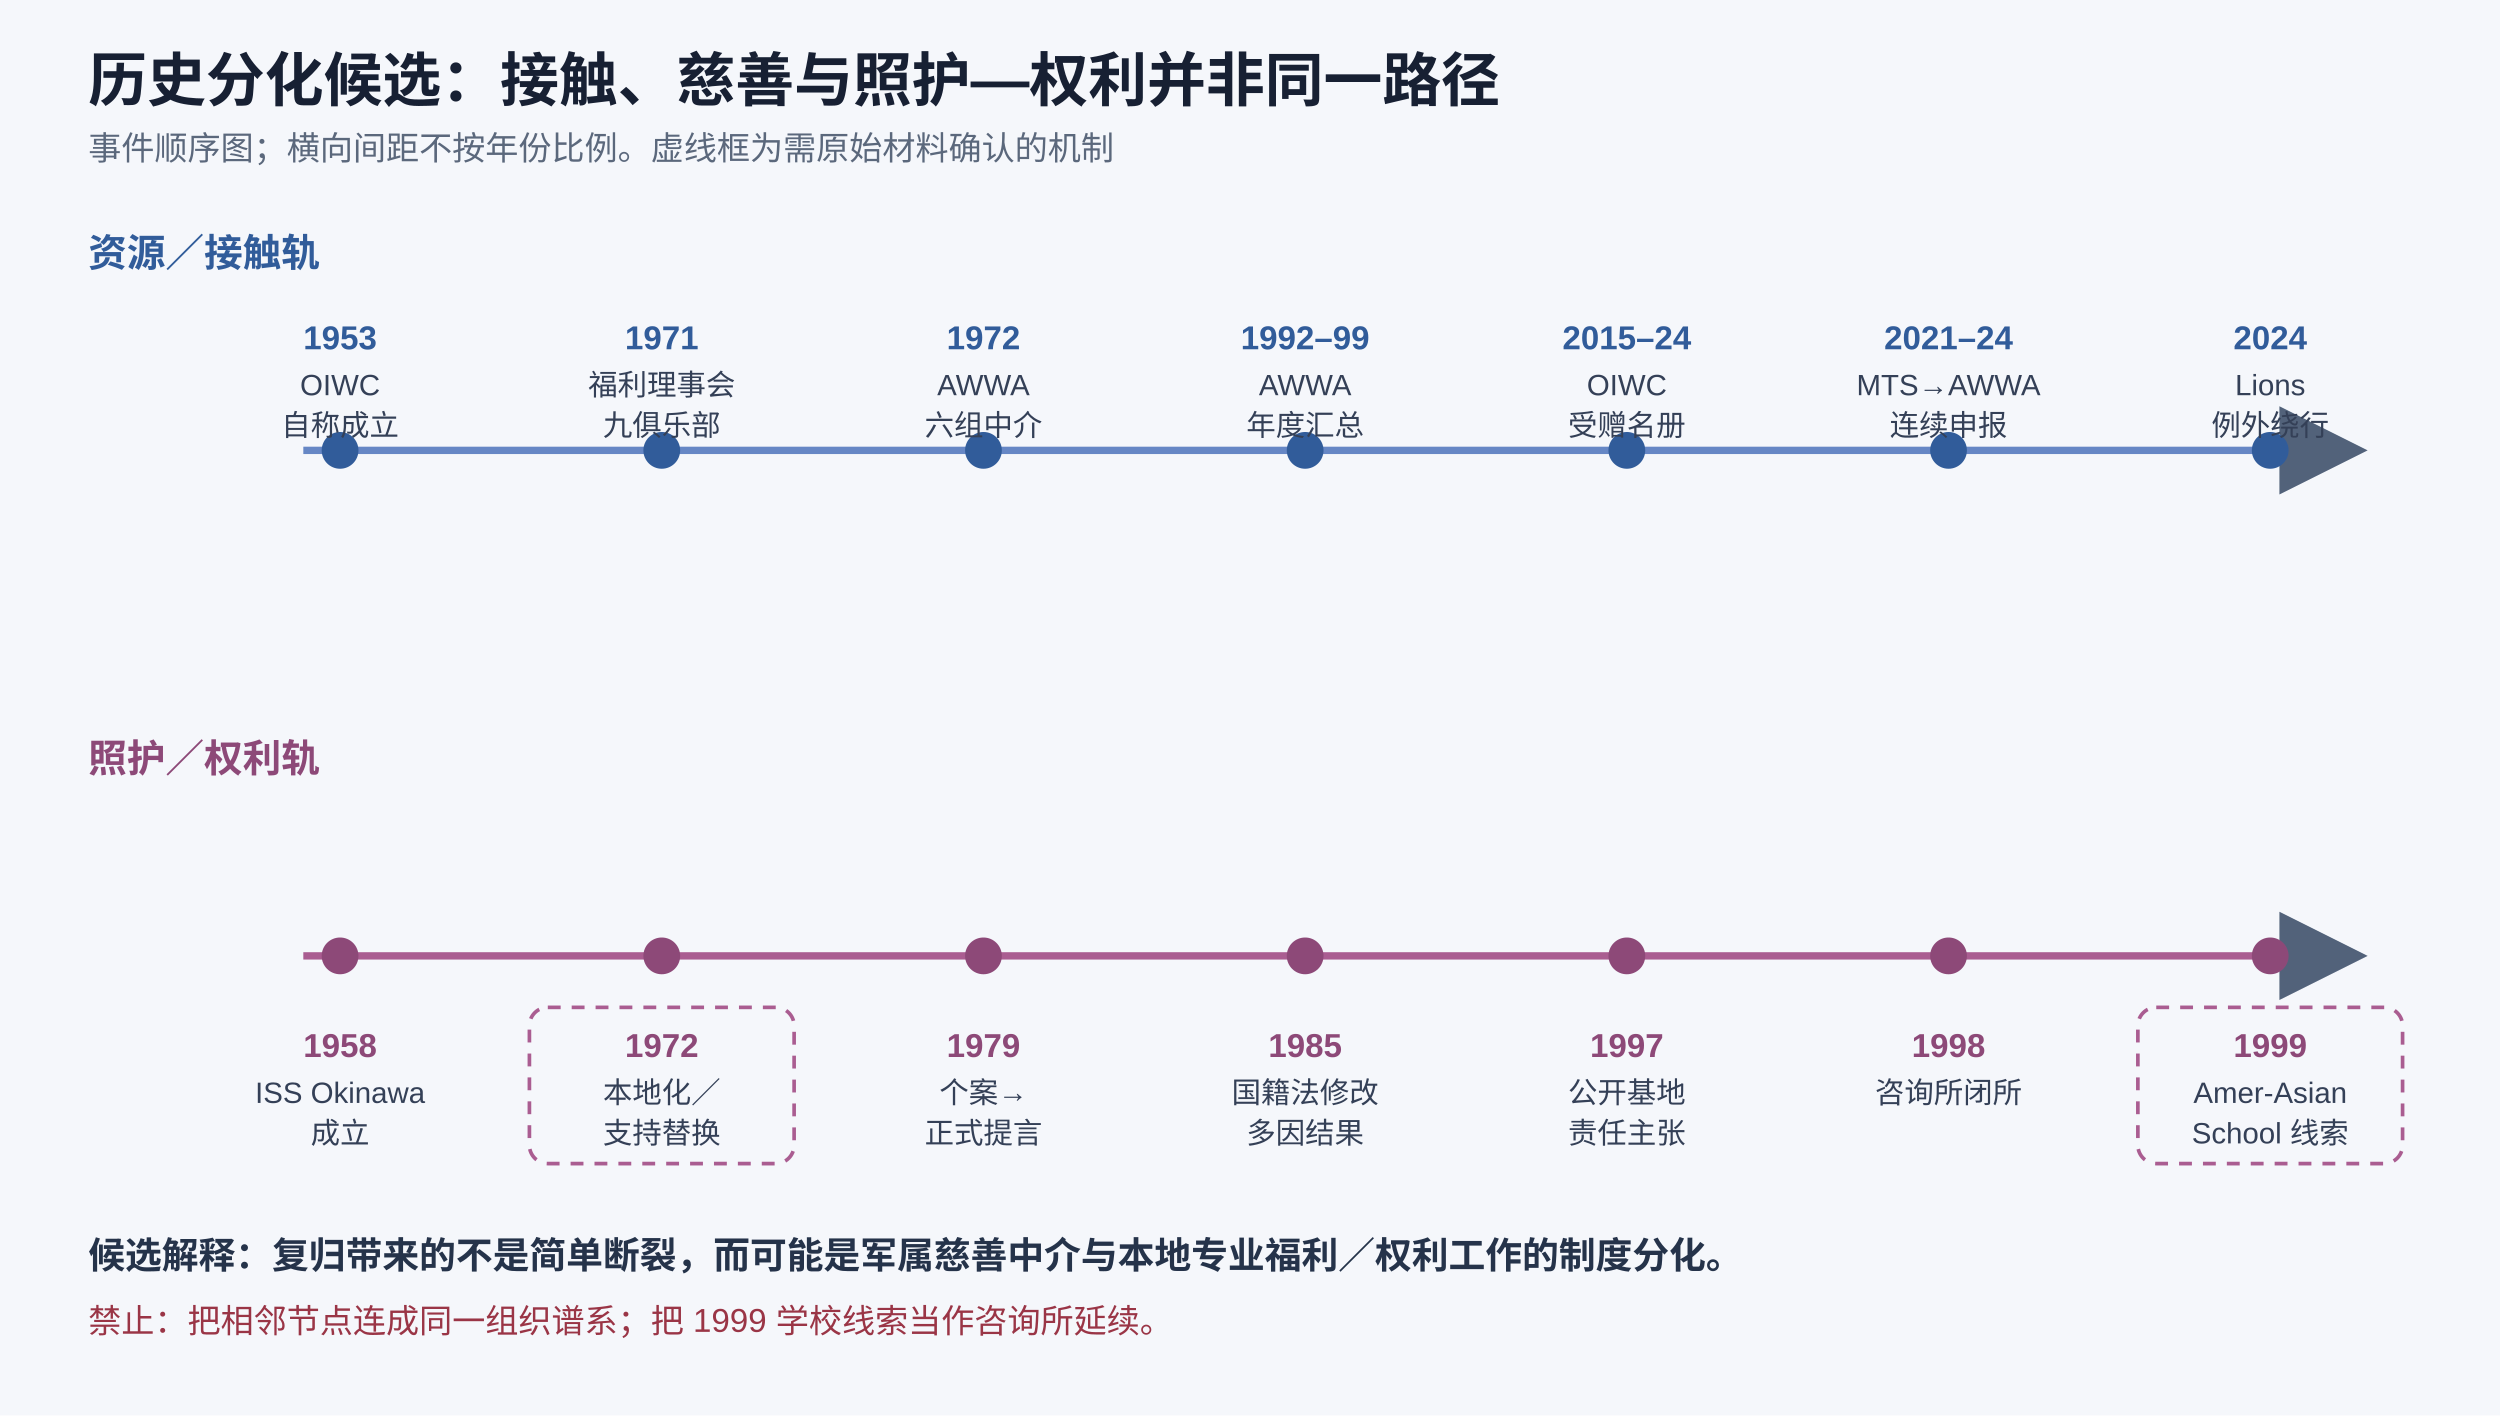
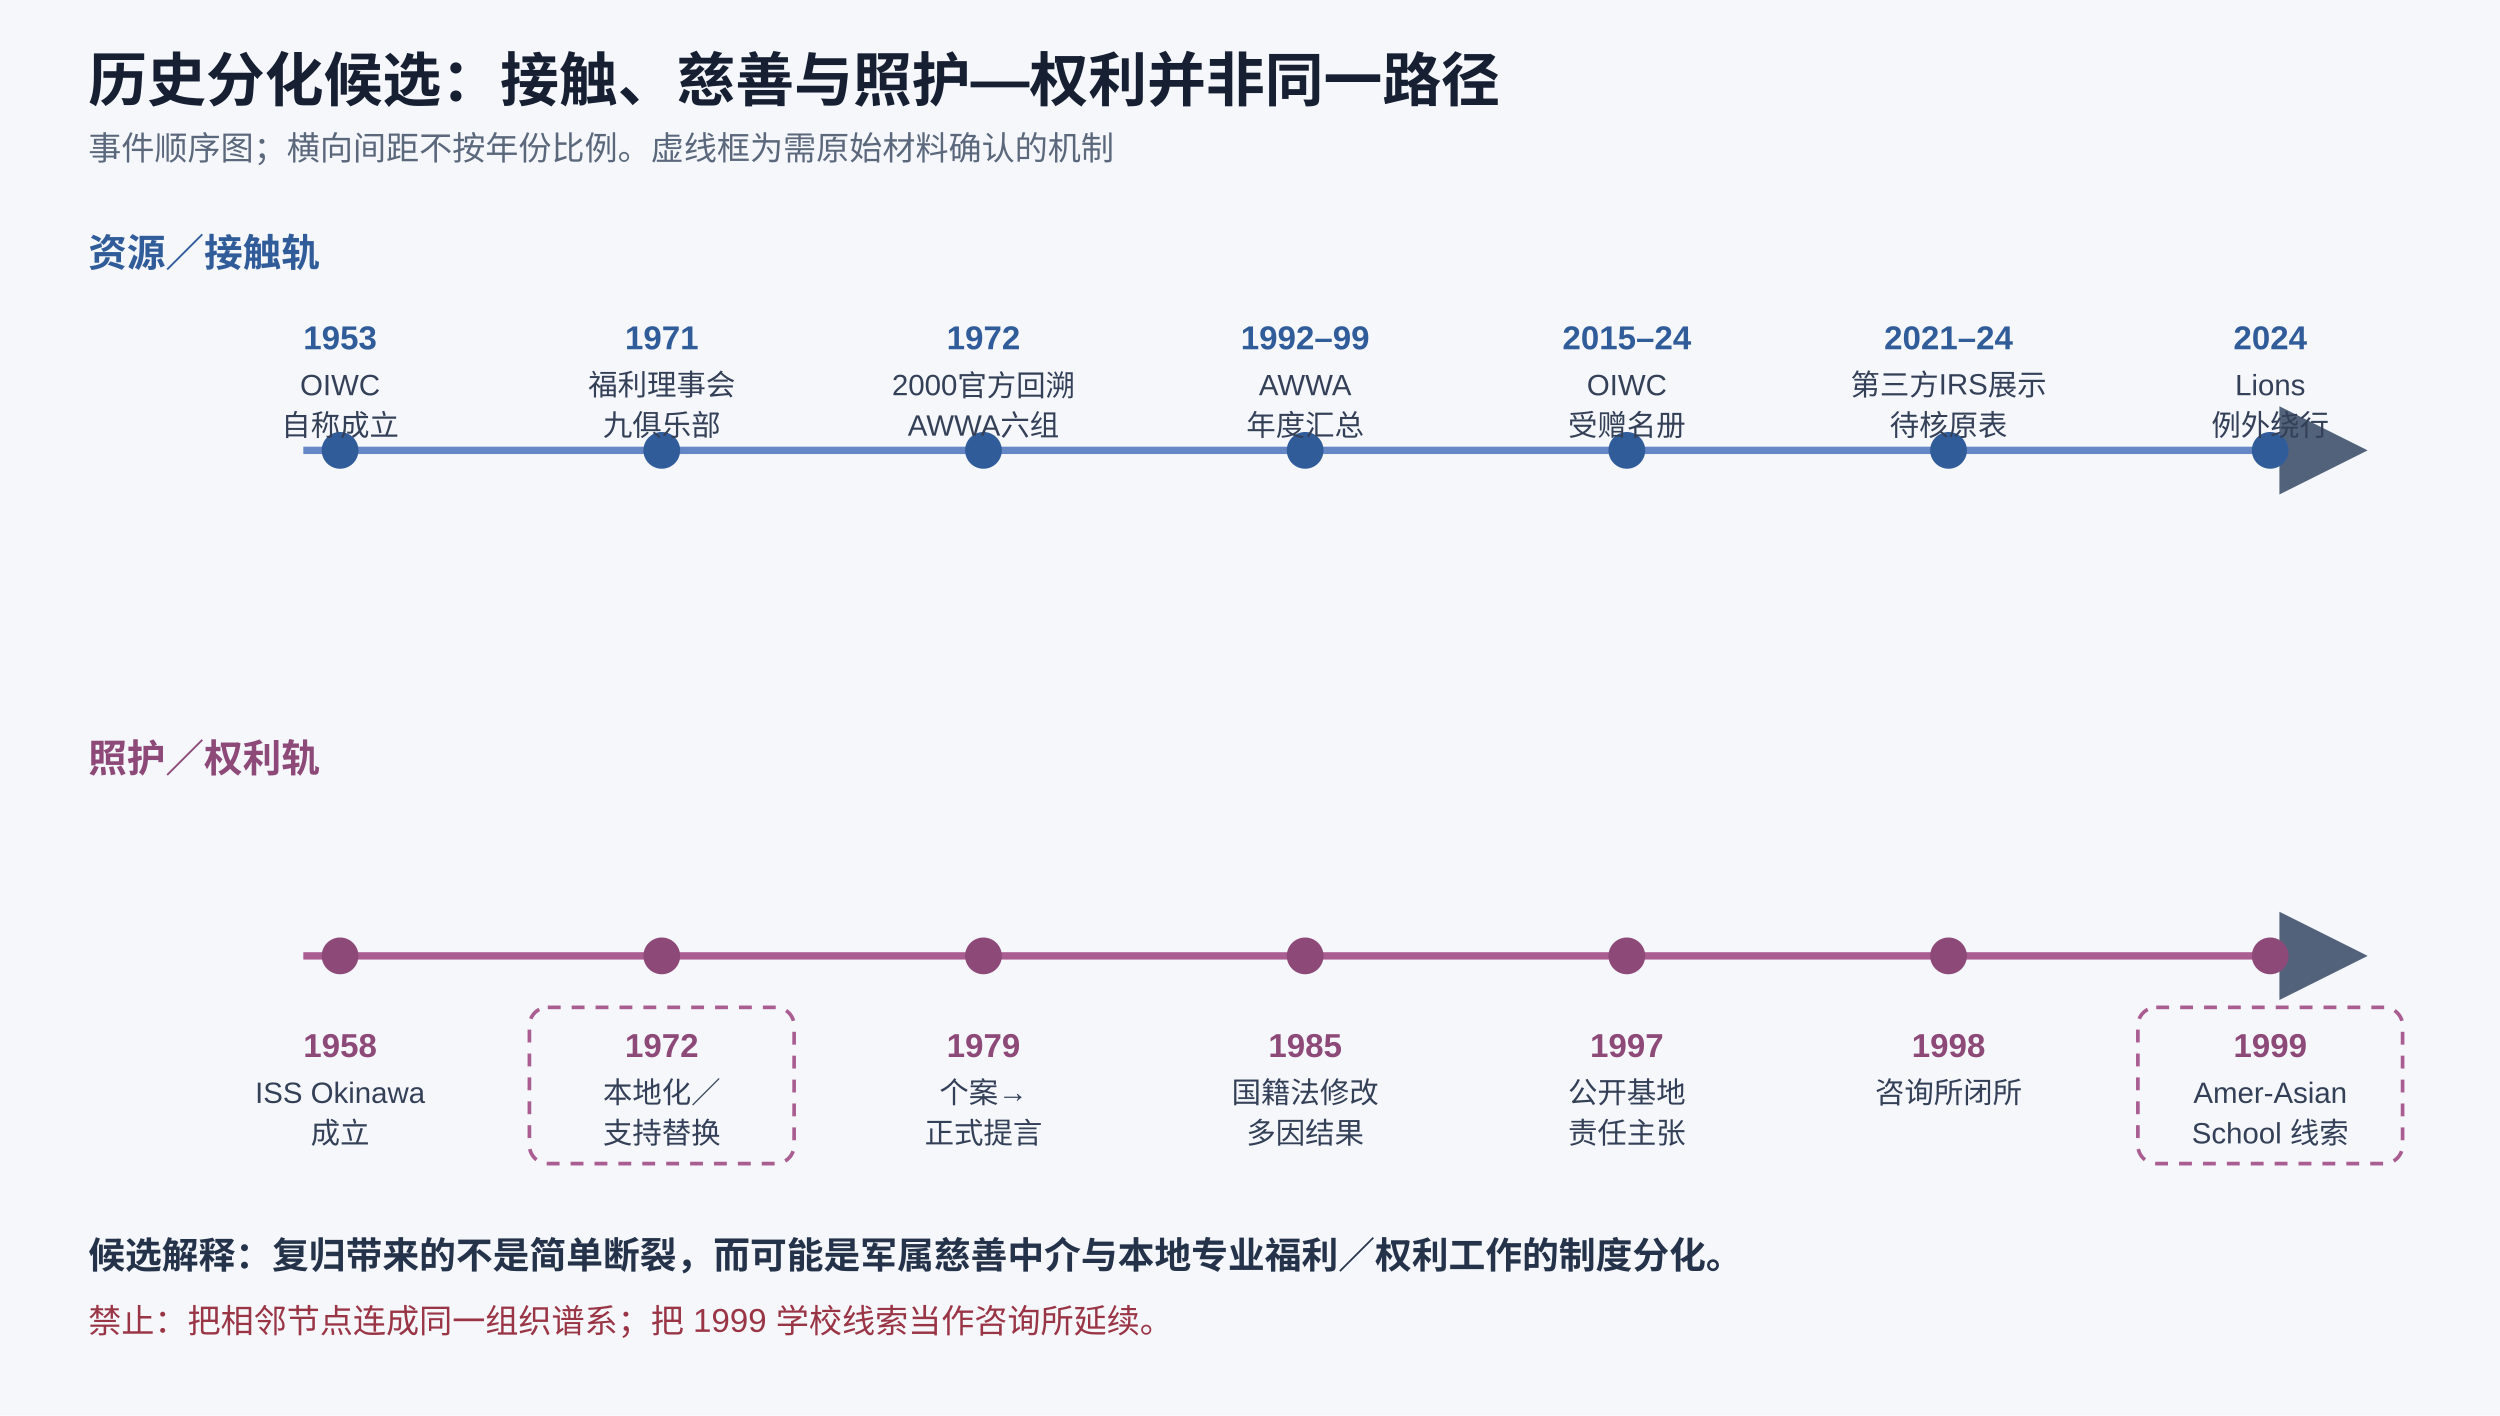
<svg xmlns="http://www.w3.org/2000/svg" width="1360" height="770" viewBox="0 0 1360 770">
  <defs>
    <marker id="arrow" markerWidth="12" markerHeight="12" refX="10" refY="6" orient="auto">
      <path d="M0,0 L12,6 L0,12 z" fill="#52627a" />
    </marker>
  </defs>
  <rect width="1360" height="770" fill="#f5f7fb" />
  <text x="48" y="55" font-family="Arial, Noto Sans CJK SC, sans-serif" font-size="32" font-weight="700" fill="#172033" text-anchor="start">历史分化候选：接触、慈善与照护—权利并非同一路径</text>
  <text x="48" y="87" font-family="Arial, Noto Sans CJK SC, sans-serif" font-size="18" font-weight="400" fill="#5b687c" text-anchor="start">事件顺序图；横向间距不按年份比例。虚线框为需原始材料确认的机制</text>
  <text x="48" y="145" font-family="Arial, Noto Sans CJK SC, sans-serif" font-size="21" font-weight="700" fill="#315c9a" text-anchor="start">资源／接触轨</text>
  <text x="48" y="420" font-family="Arial, Noto Sans CJK SC, sans-serif" font-size="21" font-weight="700" fill="#8d4978" text-anchor="start">照护／权利轨</text>
  <line x1="165" y1="245" x2="1280" y2="245" stroke="#6687c5" stroke-width="4" marker-end="url(#arrow)" />
  <line x1="165" y1="520" x2="1280" y2="520" stroke="#aa5d91" stroke-width="4" marker-end="url(#arrow)" />
  <circle cx="185" cy="245" r="10" fill="#315c9a" />
  <text x="185" y="190" font-family="Arial, Noto Sans CJK SC, sans-serif" font-size="18" font-weight="700" fill="#315c9a" text-anchor="middle">1953</text>
  <text x="185" y="215" font-family="Arial, Noto Sans CJK SC, sans-serif" font-size="16" font-weight="400" fill="#344057" text-anchor="middle">OIWC</text>
  <text x="185" y="237" font-family="Arial, Noto Sans CJK SC, sans-serif" font-size="16" font-weight="400" fill="#344057" text-anchor="middle">自称成立</text>
  <circle cx="360" cy="245" r="10" fill="#315c9a" />
  <text x="360" y="190" font-family="Arial, Noto Sans CJK SC, sans-serif" font-size="18" font-weight="700" fill="#315c9a" text-anchor="middle">1971</text>
  <text x="360" y="215" font-family="Arial, Noto Sans CJK SC, sans-serif" font-size="16" font-weight="400" fill="#344057" text-anchor="middle">福利理事会</text>
  <text x="360" y="237" font-family="Arial, Noto Sans CJK SC, sans-serif" font-size="16" font-weight="400" fill="#344057" text-anchor="middle">九俱乐部</text>
  <circle cx="535" cy="245" r="10" fill="#315c9a" />
  <text x="535" y="190" font-family="Arial, Noto Sans CJK SC, sans-serif" font-size="18" font-weight="700" fill="#315c9a" text-anchor="middle">1972</text>
-   <text x="535" y="215" font-family="Arial, Noto Sans CJK SC, sans-serif" font-size="16" font-weight="400" fill="#344057" text-anchor="middle">AWWA</text>
-   <text x="535" y="237" font-family="Arial, Noto Sans CJK SC, sans-serif" font-size="16" font-weight="400" fill="#344057" text-anchor="middle">六组中介</text>
+   <text x="535" y="215" font-family="Arial, Noto Sans CJK SC, sans-serif" font-size="16" font-weight="400" fill="#344057" text-anchor="middle">2000官方回溯</text>
+   <text x="535" y="237" font-family="Arial, Noto Sans CJK SC, sans-serif" font-size="16" font-weight="400" fill="#344057" text-anchor="middle">AWWA六组</text>
  <circle cx="710" cy="245" r="10" fill="#315c9a" />
  <text x="710" y="190" font-family="Arial, Noto Sans CJK SC, sans-serif" font-size="18" font-weight="700" fill="#315c9a" text-anchor="middle">1992–99</text>
  <text x="710" y="215" font-family="Arial, Noto Sans CJK SC, sans-serif" font-size="16" font-weight="400" fill="#344057" text-anchor="middle">AWWA</text>
  <text x="710" y="237" font-family="Arial, Noto Sans CJK SC, sans-serif" font-size="16" font-weight="400" fill="#344057" text-anchor="middle">年度汇总</text>
  <circle cx="885" cy="245" r="10" fill="#315c9a" />
  <text x="885" y="190" font-family="Arial, Noto Sans CJK SC, sans-serif" font-size="18" font-weight="700" fill="#315c9a" text-anchor="middle">2015–24</text>
  <text x="885" y="215" font-family="Arial, Noto Sans CJK SC, sans-serif" font-size="16" font-weight="400" fill="#344057" text-anchor="middle">OIWC</text>
  <text x="885" y="237" font-family="Arial, Noto Sans CJK SC, sans-serif" font-size="16" font-weight="400" fill="#344057" text-anchor="middle">受赠名册</text>
  <circle cx="1060" cy="245" r="10" fill="#315c9a" />
  <text x="1060" y="190" font-family="Arial, Noto Sans CJK SC, sans-serif" font-size="18" font-weight="700" fill="#315c9a" text-anchor="middle">2021–24</text>
-   <text x="1060" y="215" font-family="Arial, Noto Sans CJK SC, sans-serif" font-size="16" font-weight="400" fill="#344057" text-anchor="middle">MTS→AWWA</text>
-   <text x="1060" y="237" font-family="Arial, Noto Sans CJK SC, sans-serif" font-size="16" font-weight="400" fill="#344057" text-anchor="middle">连续申报</text>
+   <text x="1060" y="215" font-family="Arial, Noto Sans CJK SC, sans-serif" font-size="16" font-weight="400" fill="#344057" text-anchor="middle">第三方IRS展示</text>
+   <text x="1060" y="237" font-family="Arial, Noto Sans CJK SC, sans-serif" font-size="16" font-weight="400" fill="#344057" text-anchor="middle">待核原表</text>
  <circle cx="1235" cy="245" r="10" fill="#315c9a" />
  <text x="1235" y="190" font-family="Arial, Noto Sans CJK SC, sans-serif" font-size="18" font-weight="700" fill="#315c9a" text-anchor="middle">2024</text>
  <text x="1235" y="215" font-family="Arial, Noto Sans CJK SC, sans-serif" font-size="16" font-weight="400" fill="#344057" text-anchor="middle">Lions</text>
  <text x="1235" y="237" font-family="Arial, Noto Sans CJK SC, sans-serif" font-size="16" font-weight="400" fill="#344057" text-anchor="middle">例外绕行</text>
  <circle cx="185" cy="520" r="10" fill="#8d4978" />
  <text x="185" y="575" font-family="Arial, Noto Sans CJK SC, sans-serif" font-size="18" font-weight="700" fill="#8d4978" text-anchor="middle">1958</text>
  <text x="185" y="600" font-family="Arial, Noto Sans CJK SC, sans-serif" font-size="16" font-weight="400" fill="#344057" text-anchor="middle">ISS Okinawa</text>
  <text x="185" y="622" font-family="Arial, Noto Sans CJK SC, sans-serif" font-size="16" font-weight="400" fill="#344057" text-anchor="middle">成立</text>
  <circle cx="360" cy="520" r="10" fill="#8d4978" />
  <text x="360" y="575" font-family="Arial, Noto Sans CJK SC, sans-serif" font-size="18" font-weight="700" fill="#8d4978" text-anchor="middle">1972</text>
  <text x="360" y="600" font-family="Arial, Noto Sans CJK SC, sans-serif" font-size="16" font-weight="400" fill="#344057" text-anchor="middle">本地化／</text>
  <text x="360" y="622" font-family="Arial, Noto Sans CJK SC, sans-serif" font-size="16" font-weight="400" fill="#344057" text-anchor="middle">支持替换</text>
  <rect x="288" y="548" width="144" height="85" rx="10" fill="none" stroke="#aa5d91" stroke-width="2" stroke-dasharray="7 6" />
  <circle cx="535" cy="520" r="10" fill="#8d4978" />
  <text x="535" y="575" font-family="Arial, Noto Sans CJK SC, sans-serif" font-size="18" font-weight="700" fill="#8d4978" text-anchor="middle">1979</text>
  <text x="535" y="600" font-family="Arial, Noto Sans CJK SC, sans-serif" font-size="16" font-weight="400" fill="#344057" text-anchor="middle">个案→</text>
  <text x="535" y="622" font-family="Arial, Noto Sans CJK SC, sans-serif" font-size="16" font-weight="400" fill="#344057" text-anchor="middle">正式提言</text>
  <circle cx="710" cy="520" r="10" fill="#8d4978" />
  <text x="710" y="575" font-family="Arial, Noto Sans CJK SC, sans-serif" font-size="18" font-weight="700" fill="#8d4978" text-anchor="middle">1985</text>
  <text x="710" y="600" font-family="Arial, Noto Sans CJK SC, sans-serif" font-size="16" font-weight="400" fill="#344057" text-anchor="middle">国籍法修改</text>
  <text x="710" y="622" font-family="Arial, Noto Sans CJK SC, sans-serif" font-size="16" font-weight="400" fill="#344057" text-anchor="middle">多因结果</text>
  <circle cx="885" cy="520" r="10" fill="#8d4978" />
  <text x="885" y="575" font-family="Arial, Noto Sans CJK SC, sans-serif" font-size="18" font-weight="700" fill="#8d4978" text-anchor="middle">1997</text>
  <text x="885" y="600" font-family="Arial, Noto Sans CJK SC, sans-serif" font-size="16" font-weight="400" fill="#344057" text-anchor="middle">公开基地</text>
  <text x="885" y="622" font-family="Arial, Noto Sans CJK SC, sans-serif" font-size="16" font-weight="400" fill="#344057" text-anchor="middle">责任主张</text>
  <circle cx="1060" cy="520" r="10" fill="#8d4978" />
  <text x="1060" y="575" font-family="Arial, Noto Sans CJK SC, sans-serif" font-size="18" font-weight="700" fill="#8d4978" text-anchor="middle">1998</text>
  <text x="1060" y="600" font-family="Arial, Noto Sans CJK SC, sans-serif" font-size="16" font-weight="400" fill="#344057" text-anchor="middle">咨询所闭所</text>
  <circle cx="1235" cy="520" r="10" fill="#8d4978" />
  <text x="1235" y="575" font-family="Arial, Noto Sans CJK SC, sans-serif" font-size="18" font-weight="700" fill="#8d4978" text-anchor="middle">1999</text>
  <text x="1235" y="600" font-family="Arial, Noto Sans CJK SC, sans-serif" font-size="16" font-weight="400" fill="#344057" text-anchor="middle">Amer-Asian</text>
  <text x="1235" y="622" font-family="Arial, Noto Sans CJK SC, sans-serif" font-size="16" font-weight="400" fill="#344057" text-anchor="middle">School 线索</text>
  <rect x="1163" y="548" width="144" height="85" rx="10" fill="none" stroke="#aa5d91" stroke-width="2" stroke-dasharray="7 6" />
  <text x="48" y="690" font-family="Arial, Noto Sans CJK SC, sans-serif" font-size="20" font-weight="700" fill="#25334a" text-anchor="start">候选解释：复归带来的不是简单断裂，而可能是军属慈善中介与本地专业福利／权利工作的制度分化。</text>
  <text x="48" y="725" font-family="Arial, Noto Sans CJK SC, sans-serif" font-size="18" font-weight="400" fill="#9a3546" text-anchor="start">禁止：把相邻节点连成同一组织谱系；把 1999 学校线索当作咨询所延续。</text>
</svg>
